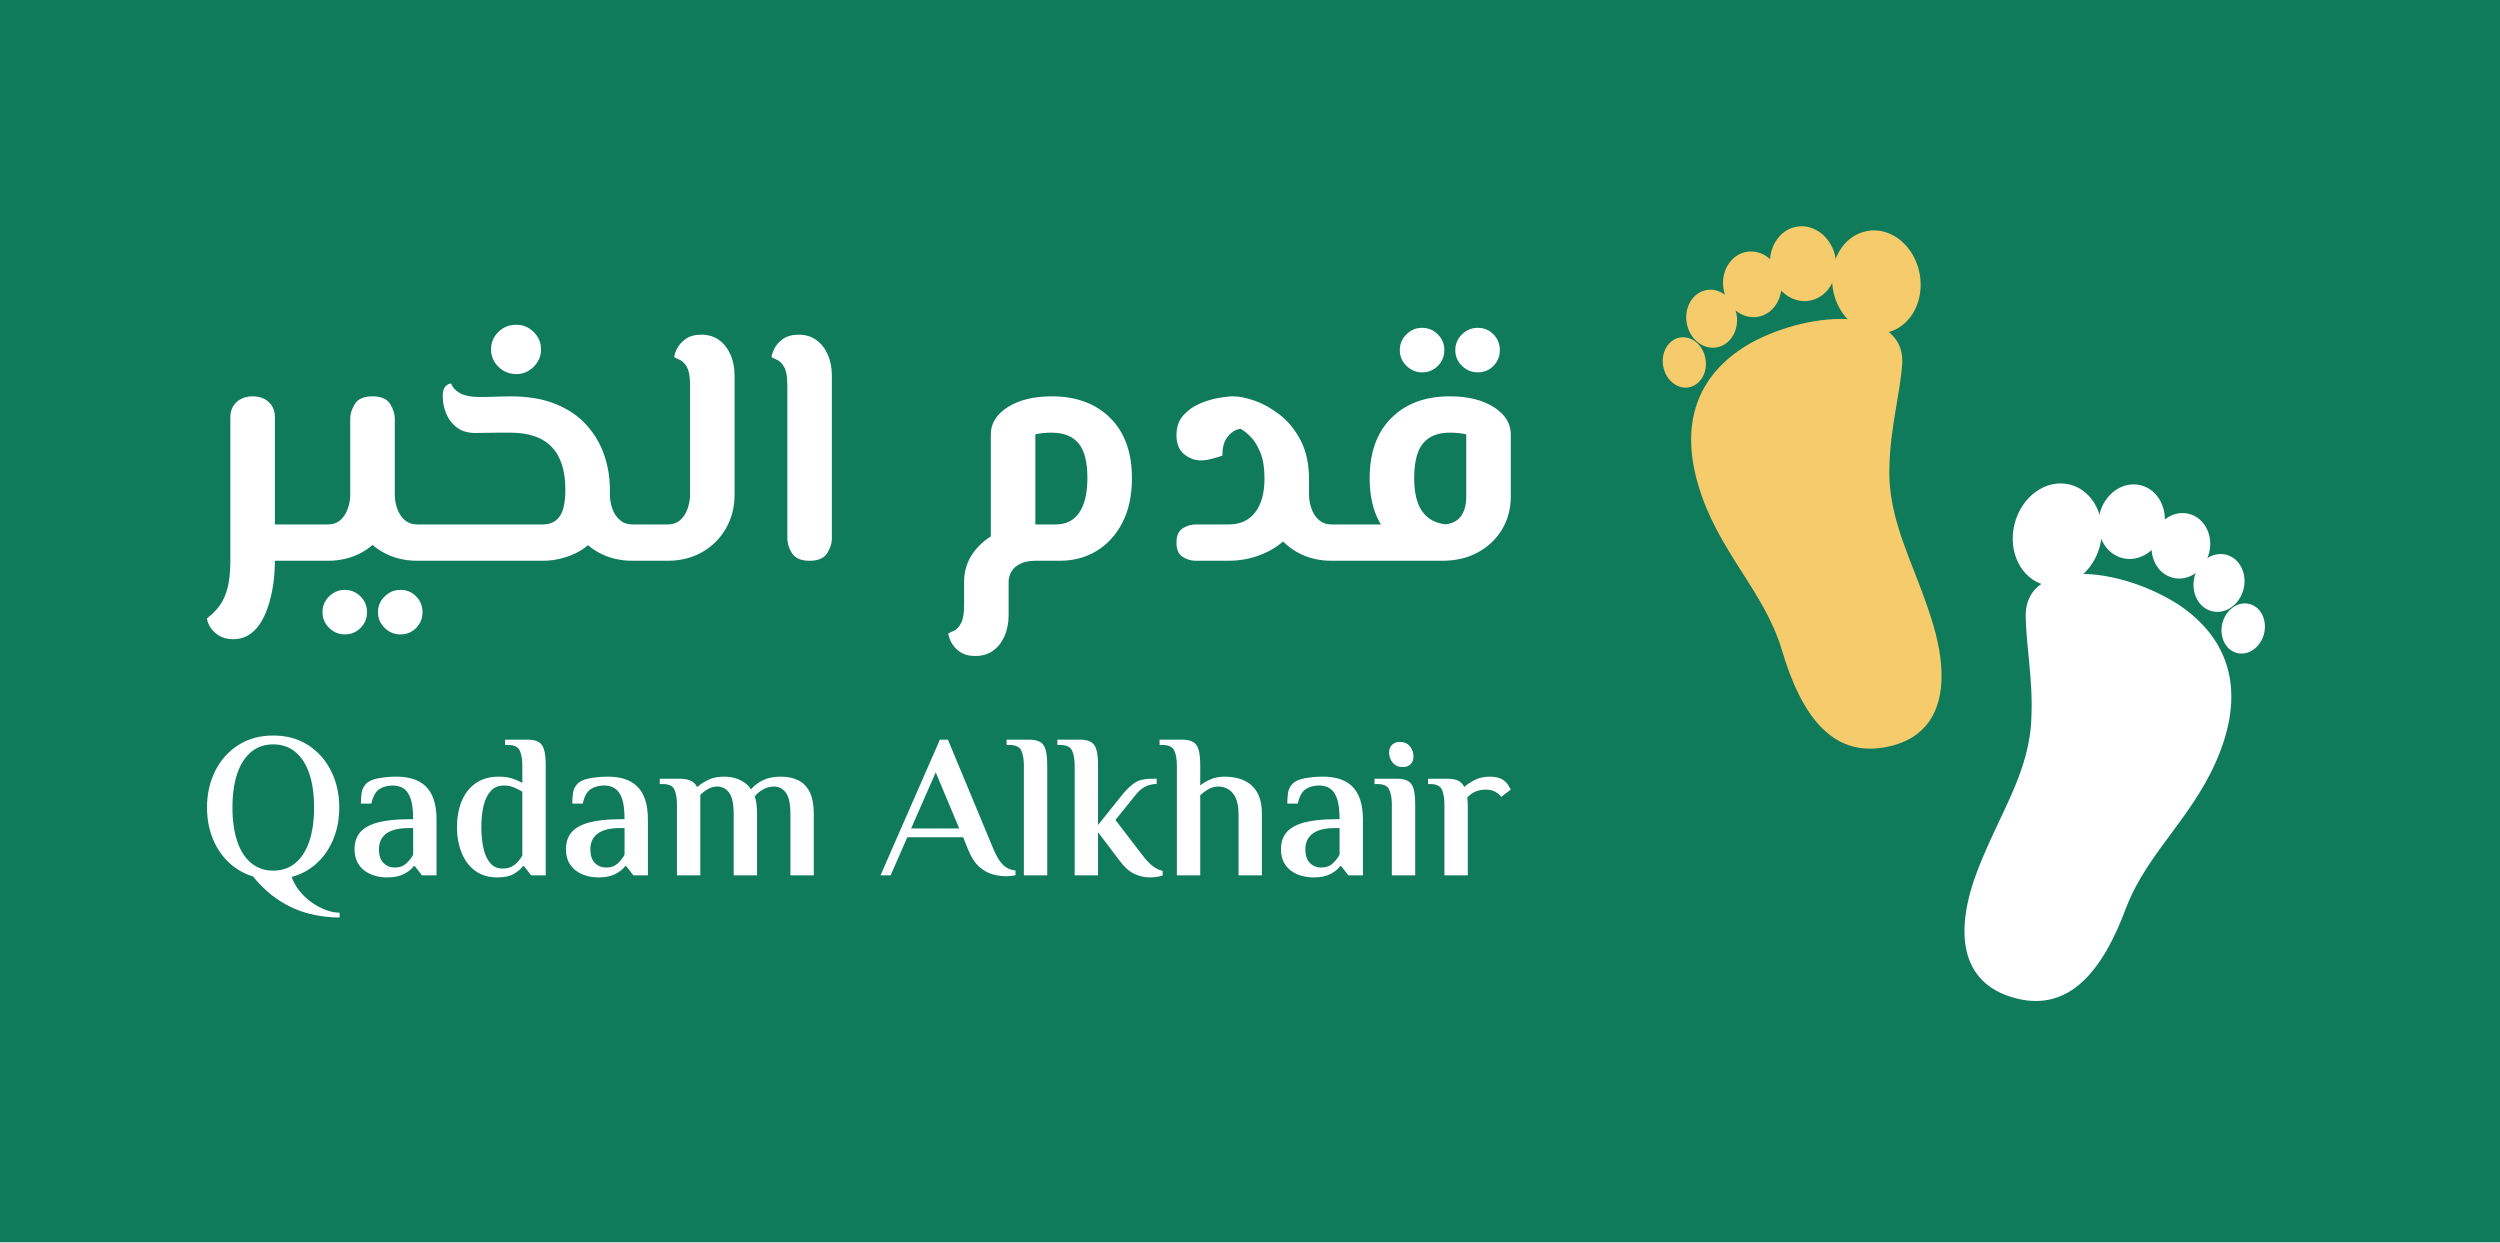
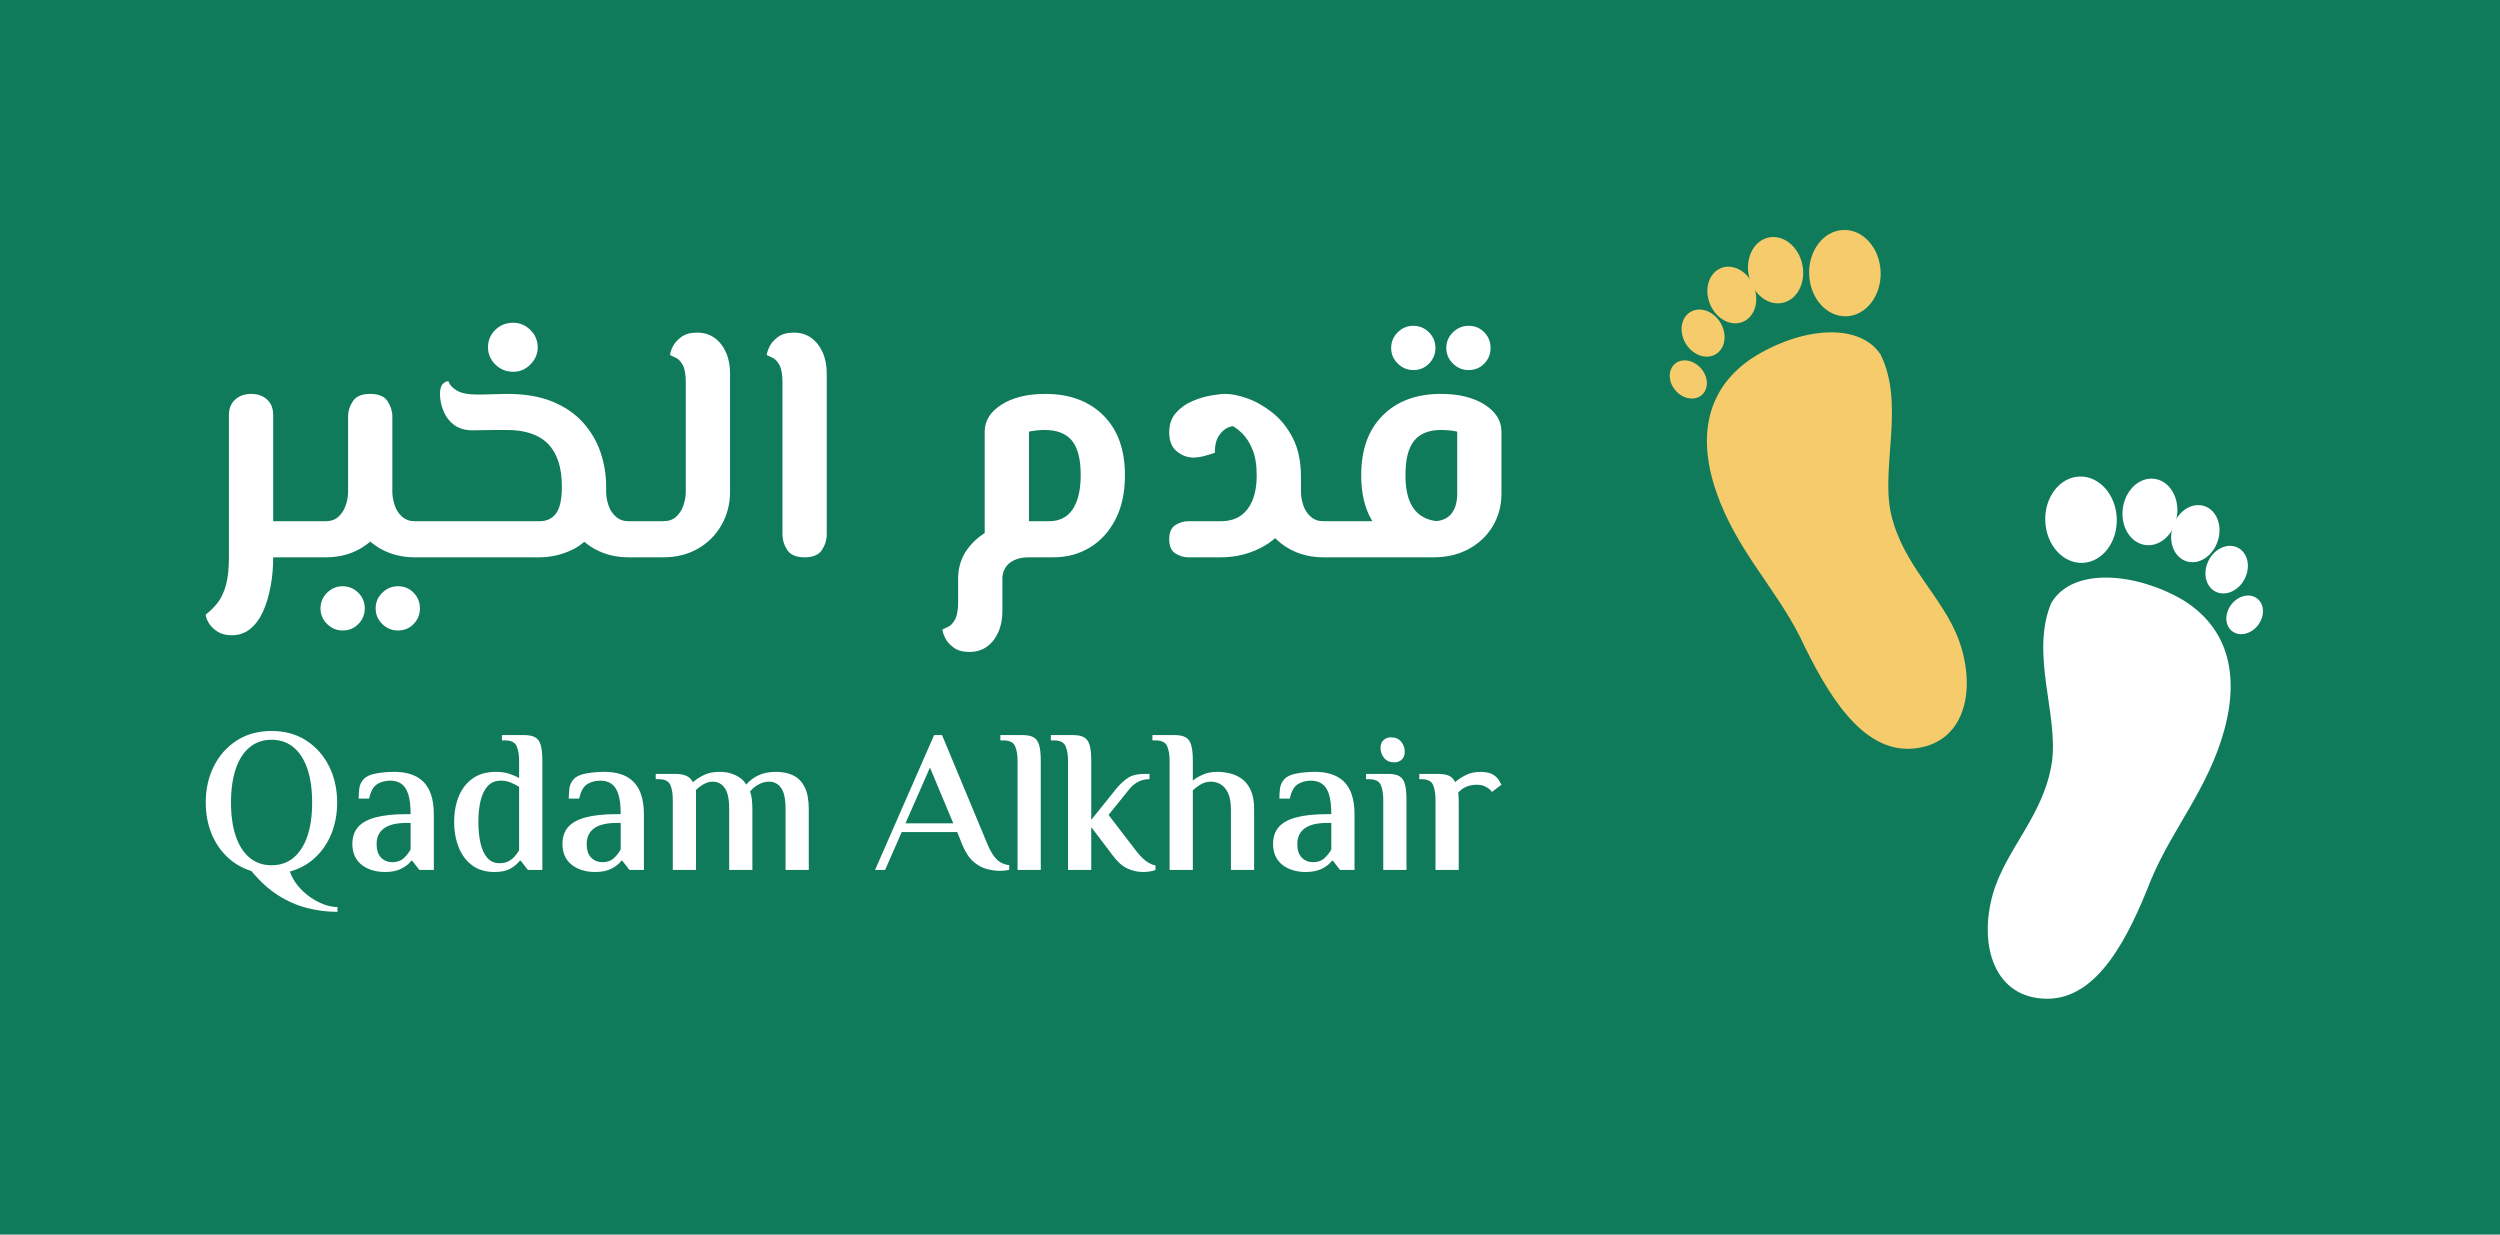
- <svg xmlns="http://www.w3.org/2000/svg" viewBox="0 0 483 240" width="483" height="240" role="img">
-   <rect width="483" height="240" fill="#0F7B5A" />
+ <svg xmlns="http://www.w3.org/2000/svg" viewBox="0 0 486 240" width="486" height="240" role="img">
+   <rect width="486" height="240" fill="#0F7B5A" />
  <g transform="translate(38.68 108.34) scale(0.6618)">
    <path d="M21.80 0.00V-10.60H32.10V0.00Z M9.60 22.90Q7.10 22.90 5.40 21.80Q3.70 20.70 2.85 19.25Q2.00 17.80 2.00 16.80Q4.10 15.20 5.60 13.20Q7.10 11.20 7.95 8.05Q8.80 4.90 8.80 0.00V-41.80Q8.80 -44.70 10.65 -46.35Q12.50 -48.00 15.30 -48.00Q18.20 -48.00 20.00 -46.35Q21.80 -44.70 21.80 -41.80V0.00Q21.80 4.40 21.05 8.50Q20.30 12.60 18.85 15.85Q17.40 19.10 15.10 21.00Q12.80 22.90 9.60 22.90Z M32.10 0.00V-10.60Q33.20 -10.60 33.65 -9.15Q34.10 -7.70 34.10 -5.30Q34.10 -2.90 33.65 -1.45Q33.20 0.00 32.10 0.00Z M32.10 0.00V-10.60H37.20Q39.50 -10.60 40.95 -11.90Q42.40 -13.20 43.10 -15.25Q43.80 -17.30 43.80 -19.30V-41.40Q43.80 -43.70 45.20 -45.85Q46.60 -48.00 50.30 -48.00Q54.00 -48.00 55.40 -45.85Q56.80 -43.70 56.80 -41.40V-19.30Q56.80 -13.80 54.25 -9.40Q51.70 -5.00 47.30 -2.50Q42.90 0.00 37.20 0.00Z M63.40 0.00Q57.80 0.00 53.35 -2.50Q48.90 -5.00 46.35 -9.40Q43.80 -13.80 43.80 -19.30H56.80Q56.80 -17.30 57.50 -15.25Q58.20 -13.20 59.70 -11.90Q61.20 -10.60 63.40 -10.60H68.50V0.00Z M68.50 0.00V-10.60Q69.60 -10.60 70.05 -9.15Q70.50 -7.70 70.50 -5.30Q70.50 -2.90 70.05 -1.45Q69.60 0.00 68.50 0.00Z M32.10 0.00Q31.10 0.00 30.60 -1.45Q30.10 -2.90 30.10 -5.30Q30.10 -7.70 30.60 -9.15Q31.10 -10.60 32.10 -10.60Z M58.44 21.50Q55.80 21.50 53.85 19.60Q51.90 17.70 51.90 15.00Q51.90 12.31 53.85 10.41Q55.80 8.50 58.44 8.50Q61.20 8.50 63.05 10.41Q64.90 12.31 64.90 15.00Q64.90 17.70 63.05 19.60Q61.20 21.50 58.44 21.50Z M42.22 21.50Q39.60 21.50 37.65 19.60Q35.70 17.70 35.70 15.00Q35.70 12.31 37.63 10.41Q39.56 8.50 42.17 8.50Q44.90 8.50 46.80 10.41Q48.70 12.31 48.70 15.00Q48.70 17.70 46.82 19.60Q44.95 21.50 42.22 21.50Z M126.20 0.00Q120.60 0.00 116.15 -2.50Q111.70 -5.00 109.15 -9.40Q106.60 -13.80 106.60 -19.30V-20.90H119.60V-19.30Q119.60 -17.30 120.30 -15.25Q121.00 -13.20 122.50 -11.90Q124.00 -10.60 126.20 -10.60H131.30V0.00Z M68.50 0.00V-10.60H100.00Q103.20 -10.60 104.90 -12.90Q106.60 -15.20 106.60 -20.80Q106.60 -29.10 102.60 -33.25Q98.60 -37.40 90.50 -37.40Q89.30 -37.40 87.40 -37.40Q85.50 -37.40 83.60 -37.35Q81.70 -37.30 80.40 -37.30Q77.10 -37.30 75.00 -38.85Q72.90 -40.40 71.85 -42.90Q70.80 -45.40 70.80 -48.00Q70.80 -50.10 71.65 -50.95Q72.50 -51.80 73.30 -51.70Q73.80 -50.10 75.80 -48.95Q77.80 -47.80 81.80 -47.80Q82.80 -47.80 84.60 -47.85Q86.40 -47.90 88.15 -47.95Q89.90 -48.00 90.50 -48.00Q98.30 -48.00 103.80 -45.75Q109.30 -43.50 112.80 -39.60Q116.30 -35.70 117.95 -30.85Q119.60 -26.00 119.60 -20.80Q119.60 -13.30 116.70 -8.70Q113.80 -4.10 109.30 -2.05Q104.80 0.00 100.00 0.00Z M68.50 0.00Q67.50 0.00 67.00 -1.45Q66.50 -2.90 66.50 -5.30Q66.50 -7.70 67.00 -9.15Q67.50 -10.60 68.50 -10.60Z M131.30 0.00V-10.60Q132.40 -10.60 132.85 -9.15Q133.30 -7.70 133.30 -5.30Q133.30 -2.90 132.85 -1.45Q132.40 0.00 131.30 0.00Z M92.34 -54.50Q89.20 -54.50 87.05 -56.64Q84.90 -58.78 84.90 -61.68Q84.90 -64.70 87.04 -66.80Q89.17 -68.90 92.31 -68.90Q95.20 -68.90 97.35 -66.78Q99.50 -64.66 99.50 -61.67Q99.50 -58.80 97.36 -56.65Q95.23 -54.50 92.34 -54.50Z M131.30 0.00V-10.60H136.40Q138.70 -10.60 140.15 -11.90Q141.60 -13.20 142.30 -15.25Q143.00 -17.30 143.00 -19.30V-51.30Q143.00 -54.90 142.10 -56.50Q141.20 -58.10 140.10 -58.60Q139.00 -59.10 138.40 -59.40Q138.40 -60.30 139.15 -61.85Q139.90 -63.40 141.65 -64.70Q143.40 -66.00 146.30 -66.00Q149.30 -66.00 151.45 -64.45Q153.60 -62.90 154.80 -60.20Q156.00 -57.50 156.00 -54.00V-19.30Q156.00 -13.80 153.45 -9.40Q150.90 -5.00 146.50 -2.50Q142.10 0.00 136.40 0.00Z M131.30 0.00Q130.30 0.00 129.80 -1.45Q129.30 -2.90 129.30 -5.30Q129.30 -7.70 129.80 -9.15Q130.30 -10.60 131.30 -10.60Z M177.90 0.00Q174.20 0.00 172.80 -2.15Q171.40 -4.30 171.40 -6.80V-51.30Q171.40 -54.90 170.50 -56.50Q169.60 -58.10 168.50 -58.60Q167.40 -59.10 166.80 -59.40Q166.80 -60.20 167.55 -61.80Q168.30 -63.40 170.05 -64.70Q171.80 -66.00 174.80 -66.00Q177.70 -66.00 179.85 -64.45Q182.00 -62.90 183.20 -60.20Q184.40 -57.50 184.40 -54.00V-6.60Q184.40 -4.30 183.00 -2.15Q181.60 0.00 177.90 0.00Z M226.30 27.80Q223.40 27.80 221.65 26.50Q219.90 25.20 219.15 23.60Q218.40 22.00 218.40 21.20Q219.00 20.90 220.10 20.40Q221.20 19.90 222.10 18.25Q223.00 16.60 223.00 13.10V6.20Q223.00 1.30 225.80 -2.50Q228.60 -6.30 233.30 -8.45Q238.00 -10.60 243.80 -10.60H249.70Q254.30 -10.60 256.65 -14.10Q259.00 -17.60 259.00 -24.20Q259.00 -31.20 256.40 -34.30Q253.80 -37.40 248.50 -37.40Q247.20 -37.40 245.85 -37.25Q244.50 -37.10 243.80 -36.90V0.00H230.80V-36.90Q230.80 -41.70 235.75 -44.85Q240.70 -48.00 248.60 -48.00Q259.30 -48.00 265.65 -41.70Q272.00 -35.40 272.00 -24.10Q272.00 -16.50 269.20 -11.10Q266.40 -5.70 261.65 -2.85Q256.90 0.00 251.00 0.00H243.80Q241.20 0.00 239.45 0.85Q237.70 1.70 236.85 3.10Q236.00 4.50 236.00 6.20V15.80Q236.00 19.30 234.80 22.00Q233.60 24.70 231.45 26.25Q229.30 27.80 226.30 27.80Z M330.30 0.00Q324.70 0.00 320.25 -2.50Q315.80 -5.00 313.25 -9.40Q310.70 -13.80 310.70 -19.30V-23.70H323.70V-19.30Q323.70 -17.30 324.40 -15.25Q325.10 -13.20 326.60 -11.90Q328.10 -10.60 330.30 -10.60H335.40V0.00Z M290.60 0.00Q288.60 0.00 286.80 -1.15Q285.00 -2.30 285.00 -5.30Q285.00 -8.30 286.80 -9.45Q288.60 -10.60 290.60 -10.60H300.20Q305.30 -10.60 308.00 -14.15Q310.70 -17.70 310.70 -24.00Q310.70 -28.70 309.45 -31.70Q308.20 -34.70 306.45 -36.40Q304.70 -38.10 303.20 -38.80L305.00 -38.40Q304.00 -38.80 302.45 -38.20Q300.90 -37.60 299.65 -35.80Q298.40 -34.00 298.40 -30.70Q297.30 -30.30 295.45 -29.80Q293.60 -29.30 292.10 -29.30Q289.50 -29.30 287.25 -31.10Q285.00 -32.90 285.00 -36.70Q285.00 -40.20 287.00 -42.45Q289.00 -44.70 291.85 -45.90Q294.70 -47.10 297.40 -47.55Q300.10 -48.00 301.50 -48.00Q304.20 -48.00 307.90 -46.70Q311.60 -45.40 315.25 -42.55Q318.90 -39.70 321.30 -35.05Q323.70 -30.40 323.70 -23.60Q323.70 -15.80 320.35 -10.55Q317.00 -5.30 311.65 -2.65Q306.30 0.00 300.20 0.00Z M335.40 0.00V-10.60Q336.50 -10.60 336.95 -9.15Q337.40 -7.70 337.40 -5.30Q337.40 -2.90 336.95 -1.45Q336.50 0.00 335.40 0.00Z M335.40 0.00V-10.60H362.60Q366.00 -10.60 367.80 -12.70Q369.60 -14.80 369.60 -18.80V-36.90Q368.90 -37.10 367.60 -37.25Q366.30 -37.40 364.80 -37.40Q359.60 -37.40 357.00 -34.30Q354.40 -31.20 354.40 -24.10Q354.40 -17.70 356.75 -14.40Q359.10 -11.10 363.70 -10.60L362.40 -0.10Q356.60 -0.70 351.85 -3.45Q347.10 -6.20 344.25 -11.35Q341.40 -16.50 341.40 -24.10Q341.40 -35.40 347.75 -41.70Q354.10 -48.00 364.80 -48.00Q372.70 -48.00 377.65 -44.85Q382.60 -41.70 382.60 -36.90V-18.80Q382.60 -13.40 380.05 -9.15Q377.50 -4.90 373.00 -2.45Q368.50 0.00 362.60 0.00Z M335.40 0.00Q334.40 0.00 333.90 -1.45Q333.40 -2.90 333.40 -5.30Q333.40 -7.70 333.90 -9.15Q334.40 -10.60 335.40 -10.60Z M372.94 -55.00Q370.30 -55.00 368.35 -56.90Q366.40 -58.80 366.40 -61.50Q366.40 -64.19 368.35 -66.09Q370.30 -68.00 372.94 -68.00Q375.70 -68.00 377.55 -66.09Q379.40 -64.19 379.40 -61.50Q379.40 -58.80 377.55 -56.90Q375.70 -55.00 372.94 -55.00Z M356.72 -55.00Q354.10 -55.00 352.15 -56.90Q350.20 -58.80 350.20 -61.50Q350.20 -64.19 352.13 -66.09Q354.06 -68.00 356.67 -68.00Q359.40 -68.00 361.30 -66.09Q363.20 -64.19 363.20 -61.50Q363.20 -58.80 361.32 -56.90Q359.45 -55.00 356.72 -55.00Z" fill="#FFFFFF" />
  </g>
  <g transform="translate(38.34 169.12) scale(0.3973)">
    <path d="M68.64 20.50Q61.17 20.50 53.80 18.63Q46.44 16.76 39.55 12.38Q32.66 8.00 26.52 0.52Q19.66 -1.60 14.63 -6.42Q9.59 -11.24 6.88 -18.07Q4.17 -24.90 4.17 -33.00Q4.17 -42.86 8.15 -50.78Q12.12 -58.70 19.37 -63.35Q26.61 -68.00 36.35 -68.00Q46.14 -68.00 53.33 -63.35Q60.52 -58.70 64.49 -50.78Q68.47 -42.86 68.47 -33.00Q68.47 -24.70 65.66 -17.76Q62.85 -10.82 57.66 -6.00Q52.48 -1.18 45.32 0.78Q46.58 4.42 49.17 7.61Q51.76 10.80 55.07 13.15Q58.38 15.50 61.94 16.83Q65.50 18.15 68.64 18.15Z M36.35 -2.30Q42.65 -2.30 47.09 -5.95Q51.52 -9.60 53.88 -16.49Q56.23 -23.38 56.23 -33.00Q56.23 -42.68 53.88 -49.54Q51.52 -56.40 47.09 -60.05Q42.65 -63.70 36.35 -63.70Q30.14 -63.70 25.69 -60.05Q21.23 -56.40 18.88 -49.54Q16.53 -42.68 16.53 -33.00Q16.53 -23.38 18.88 -16.49Q21.23 -9.60 25.69 -5.95Q30.14 -2.30 36.35 -2.30Z M91.89 1.00Q88.55 1.00 85.68 0.14Q82.82 -0.71 80.61 -2.40Q78.40 -4.09 77.15 -6.67Q75.91 -9.25 75.91 -12.70Q75.91 -17.79 78.69 -21.00Q81.48 -24.20 87.36 -25.75Q93.23 -27.30 102.30 -27.30H104.41Q104.41 -33.70 103.19 -37.27Q101.96 -40.83 99.73 -42.27Q97.50 -43.70 94.50 -43.70Q90.77 -43.70 88.01 -41.96Q85.25 -40.22 84.09 -34.91H79.00Q79.00 -37.51 79.33 -40.03Q79.66 -42.54 81.50 -44.50Q83.34 -46.46 87.55 -47.23Q91.76 -48.00 96.50 -48.00Q100.79 -48.00 104.32 -46.90Q107.85 -45.81 110.42 -43.39Q112.99 -40.98 114.38 -36.95Q115.77 -32.91 115.77 -27.00V0.00H108.70L105.20 -4.50H104.70Q103.32 -2.48 100.10 -0.74Q96.88 1.00 91.89 1.00Z M95.50 -3.80Q98.96 -3.80 101.14 -5.85Q103.32 -7.91 104.41 -10.09V-23.00H102.30Q94.97 -23.00 91.37 -20.34Q87.77 -17.68 87.77 -12.70Q87.77 -8.22 89.99 -6.01Q92.21 -3.80 95.50 -3.80Z M145.48 1.00Q138.89 1.00 134.51 -2.27Q130.12 -5.54 127.92 -11.14Q125.71 -16.74 125.71 -23.50Q125.71 -30.36 127.94 -35.91Q130.16 -41.46 134.72 -44.73Q139.27 -48.00 146.19 -48.00Q149.91 -48.00 152.71 -47.05Q155.50 -46.10 157.50 -45.00V-53.41Q157.50 -57.91 156.25 -60.66Q155.00 -63.41 150.50 -63.41H149.10V-66.00H159.87Q163.37 -66.00 165.32 -64.92Q167.27 -63.85 168.07 -61.13Q168.87 -58.41 168.87 -53.41V0.00H161.80L158.30 -4.50H157.80Q156.38 -2.54 153.45 -0.77Q150.52 1.00 145.48 1.00Z M147.89 -3.30Q150.58 -3.30 152.42 -4.31Q154.26 -5.33 155.48 -6.80Q156.70 -8.27 157.50 -9.59V-40.70Q155.74 -41.80 153.43 -42.75Q151.13 -43.70 148.60 -43.70Q144.57 -43.70 142.14 -41.04Q139.72 -38.38 138.64 -33.84Q137.57 -29.30 137.57 -23.50Q137.57 -17.80 138.59 -13.21Q139.62 -8.62 141.90 -5.96Q144.19 -3.30 147.89 -3.30Z M194.69 1.00Q191.35 1.00 188.48 0.14Q185.62 -0.71 183.41 -2.40Q181.20 -4.09 179.95 -6.67Q178.71 -9.25 178.71 -12.70Q178.71 -17.79 181.49 -21.00Q184.28 -24.20 190.16 -25.75Q196.03 -27.30 205.10 -27.30H207.21Q207.21 -33.70 205.99 -37.27Q204.76 -40.83 202.53 -42.27Q200.30 -43.70 197.30 -43.70Q193.57 -43.70 190.81 -41.96Q188.05 -40.22 186.89 -34.91H181.80Q181.80 -37.51 182.13 -40.03Q182.46 -42.54 184.30 -44.50Q186.14 -46.46 190.35 -47.23Q194.56 -48.00 199.30 -48.00Q203.59 -48.00 207.12 -46.90Q210.65 -45.81 213.22 -43.39Q215.79 -40.98 217.18 -36.95Q218.57 -32.91 218.57 -27.00V0.00H211.50L208.00 -4.50H207.50Q206.12 -2.48 202.90 -0.74Q199.68 1.00 194.69 1.00Z M198.30 -3.80Q201.76 -3.80 203.94 -5.85Q206.12 -7.91 207.21 -10.09V-23.00H205.10Q197.77 -23.00 194.17 -20.34Q190.57 -17.68 190.57 -12.70Q190.57 -8.22 192.79 -6.01Q195.01 -3.80 198.30 -3.80Z M232.69 0.00V-34.41Q232.69 -38.91 231.47 -41.66Q230.25 -44.41 225.75 -44.41H224.34V-47.00H233.87Q237.20 -47.00 239.29 -46.07Q241.39 -45.14 242.37 -43.12H242.81Q244.65 -44.84 247.86 -46.42Q251.07 -48.00 255.57 -48.00Q258.88 -48.00 261.45 -47.13Q264.03 -46.27 265.88 -44.86Q267.73 -43.45 268.63 -41.77Q270.88 -44.46 274.45 -46.23Q278.02 -48.00 283.16 -48.00Q288.02 -48.00 291.62 -46.26Q295.21 -44.53 297.22 -40.56Q299.23 -36.59 299.23 -29.76V0.00H287.87V-29.82Q287.87 -37.20 285.65 -40.20Q283.43 -43.20 279.87 -43.20Q277.03 -43.20 274.43 -41.70Q271.83 -40.19 270.49 -38.30Q271.12 -36.96 271.38 -34.56Q271.64 -32.15 271.64 -29.76V0.00H260.28V-29.82Q260.28 -37.20 258.06 -40.20Q255.84 -43.20 252.28 -43.20Q249.93 -43.20 247.73 -41.93Q245.53 -40.65 244.05 -39.14V0.00Z M392.85 0.44Q390.00 0.44 386.54 -0.41Q383.07 -1.26 379.83 -4.04Q376.58 -6.82 374.26 -12.56L371.88 -18.53H344.70L336.59 0.00H331.67L360.56 -66.00H364.44L386.68 -12.56Q388.73 -7.67 391.16 -5.21Q393.60 -2.75 397.33 -2.35V-0.06Q396.53 0.14 395.24 0.29Q393.95 0.44 392.85 0.44Z M346.56 -22.82H369.94L358.53 -50.11Z M401.39 0.00V-53.41Q401.39 -57.91 400.14 -60.66Q398.89 -63.41 394.39 -63.41H392.98V-66.00H403.75Q407.25 -66.00 409.20 -64.92Q411.15 -63.85 411.95 -61.13Q412.75 -58.41 412.75 -53.41V0.00Z M462.77 1.00Q458.74 1.00 455.06 -0.75Q451.38 -2.50 448.04 -7.00L437.45 -20.99V0.00H426.09V-53.41Q426.09 -57.91 424.84 -60.66Q423.59 -63.41 419.09 -63.41H417.68V-66.00H428.45Q431.95 -66.00 433.90 -64.92Q435.85 -63.85 436.65 -61.13Q437.45 -58.41 437.45 -53.41V-24.50L449.72 -39.79Q452.49 -43.16 455.45 -45.08Q458.41 -47.00 463.54 -47.00H465.95V-44.44Q463.12 -44.44 460.68 -43.28Q458.23 -42.12 456.16 -39.65L445.92 -26.94L458.90 -10.00Q461.62 -6.38 464.02 -4.54Q466.42 -2.70 468.89 -2.20V0.00Q468.09 0.40 466.30 0.70Q464.51 1.00 462.77 1.00Z M475.79 0.00V-53.41Q475.79 -57.91 474.54 -60.66Q473.29 -63.41 468.79 -63.41H467.38V-66.00H478.15Q481.65 -66.00 483.60 -64.92Q485.55 -63.85 486.35 -61.13Q487.15 -58.41 487.15 -53.41V-43.71Q488.93 -45.25 492.03 -46.63Q495.12 -48.00 498.97 -48.00Q502.29 -48.00 505.52 -47.20Q508.74 -46.40 511.38 -44.39Q514.02 -42.38 515.58 -38.83Q517.15 -35.28 517.15 -29.82V0.00H505.79V-29.53Q505.79 -34.65 504.40 -37.63Q503.00 -40.60 500.77 -41.90Q498.54 -43.20 495.97 -43.20Q493.21 -43.20 490.89 -41.78Q488.58 -40.36 487.15 -38.97V0.00Z M542.39 1.00Q539.05 1.00 536.18 0.14Q533.32 -0.71 531.11 -2.40Q528.90 -4.09 527.65 -6.67Q526.41 -9.25 526.41 -12.70Q526.41 -17.79 529.19 -21.00Q531.98 -24.20 537.86 -25.75Q543.73 -27.30 552.80 -27.30H554.91Q554.91 -33.70 553.69 -37.27Q552.46 -40.83 550.23 -42.27Q548.00 -43.70 545.00 -43.70Q541.27 -43.70 538.51 -41.96Q535.75 -40.22 534.59 -34.91H529.50Q529.50 -37.51 529.83 -40.03Q530.16 -42.54 532.00 -44.50Q533.84 -46.46 538.05 -47.23Q542.26 -48.00 547.00 -48.00Q551.29 -48.00 554.82 -46.90Q558.35 -45.81 560.92 -43.39Q563.49 -40.98 564.88 -36.95Q566.27 -32.91 566.27 -27.00V0.00H559.20L555.70 -4.50H555.20Q553.82 -2.48 550.60 -0.74Q547.38 1.00 542.39 1.00Z M546.00 -3.80Q549.46 -3.80 551.64 -5.85Q553.82 -7.91 554.91 -10.09V-23.00H552.80Q545.47 -23.00 541.87 -20.34Q538.27 -17.68 538.27 -12.70Q538.27 -8.22 540.49 -6.01Q542.71 -3.80 546.00 -3.80Z M580.33 0.00V-34.41Q580.33 -38.91 579.08 -41.66Q577.83 -44.41 573.33 -44.41H571.92V-47.00H582.69Q586.19 -47.00 588.14 -45.92Q590.09 -44.85 590.89 -42.13Q591.69 -39.41 591.69 -34.41V0.00Z M585.72 -52.65Q582.54 -52.65 580.77 -54.78Q579.00 -56.92 579.00 -59.75Q579.00 -62.15 580.46 -63.53Q581.91 -64.90 584.13 -64.90Q587.32 -64.90 589.08 -62.77Q590.85 -60.63 590.85 -57.80Q590.85 -55.40 589.40 -54.02Q587.94 -52.65 585.72 -52.65Z M605.90 0.00V-34.41Q605.90 -38.91 604.68 -41.66Q603.46 -44.41 598.96 -44.41H597.96V-47.00H607.08Q610.64 -47.00 612.59 -46.05Q614.54 -45.10 615.52 -42.97Q617.28 -44.61 620.47 -46.31Q623.66 -48.00 628.08 -48.00Q629.99 -48.00 631.75 -47.56Q633.51 -47.12 634.73 -46.20Q636.18 -45.17 637.01 -43.71Q637.84 -42.26 638.17 -41.70L633.52 -38.17Q632.54 -39.56 630.63 -40.63Q628.71 -41.70 626.17 -41.70Q623.05 -41.70 620.73 -40.62Q618.41 -39.54 617.02 -37.83Q617.14 -36.56 617.20 -35.52Q617.26 -34.48 617.26 -33.76V0.00Z" fill="#FFFFFF" />
  </g>
-   <g transform="translate(285.55 22.94) scale(0.9491)">
-     <g transform="translate(200 0) scale(-1 1)">
-       <g transform="translate(76 128) rotate(-14) scale(0.78) scale(-1 1)">
-         <path d="M-24,-30 C-27,-44 -4,-48 14,-42 C28,-37 36,-26 34,-8 C32,10 22,22 20,38 C18,56 12,68 -2,68 C-18,68 -22,54 -20,38 C-18,22 -13,10 -16,-4 C-18,-14 -22,-22 -24,-30 Z" fill="#FFFFFF" />
-         <ellipse cx="-21" cy="-52" rx="11.5" ry="13.5" fill="#FFFFFF" />
-         <ellipse cx="-3" cy="-60" rx="8.6" ry="9.8" fill="#FFFFFF" />
-         <ellipse cx="11" cy="-57" rx="7.6" ry="8.6" fill="#FFFFFF" />
-         <ellipse cx="23" cy="-50" rx="6.6" ry="7.6" fill="#FFFFFF" />
-         <ellipse cx="32" cy="-40" rx="5.6" ry="6.6" fill="#FFFFFF" />
-       </g>
-       <g transform="translate(128 76) rotate(10) scale(0.78)">
-         <path d="M-24,-30 C-27,-44 -4,-48 14,-42 C28,-37 36,-26 34,-8 C32,10 22,22 20,38 C18,56 12,68 -2,68 C-18,68 -22,54 -20,38 C-18,22 -13,10 -16,-4 C-18,-14 -22,-22 -24,-30 Z" fill="#F6CB6B" />
-         <ellipse cx="-21" cy="-52" rx="11.5" ry="13.5" fill="#F6CB6B" />
-         <ellipse cx="-3" cy="-60" rx="8.6" ry="9.8" fill="#F6CB6B" />
-         <ellipse cx="11" cy="-57" rx="7.6" ry="8.6" fill="#F6CB6B" />
-         <ellipse cx="23" cy="-50" rx="6.6" ry="7.6" fill="#F6CB6B" />
-         <ellipse cx="32" cy="-40" rx="5.6" ry="6.6" fill="#F6CB6B" />
-       </g>
+   <g transform="translate(293.59 31.02) scale(0.8864)">
+     <g transform="translate(128 128) rotate(12) scale(0.74)">
+       <path d="M-21,-38 C-17,-50 2,-52 17,-47 C31,-42 38,-30 37,-12 C36,6 28,20 25,36 C22,54 17,74 2,77 C-13,80 -21,66 -20,50 C-19,36 -10,24 -11,8 C-12,-6 -24,-22 -21,-38 Z" fill="#FFFFFF" />
+       <ellipse cx="-17.5" cy="-64.0" rx="10.6" ry="12.8" transform="rotate(-14 -17.5 -64.0)" fill="#FFFFFF" />
+       <ellipse cx="2.0" cy="-70.5" rx="8.1" ry="9.9" transform="rotate(-4 2.0 -70.5)" fill="#FFFFFF" />
+       <ellipse cx="16.5" cy="-67.0" rx="7.0" ry="8.6" transform="rotate(6 16.5 -67.0)" fill="#FFFFFF" />
+       <ellipse cx="27.8" cy="-58.5" rx="6.0" ry="7.3" transform="rotate(15 27.8 -58.5)" fill="#FFFFFF" />
+       <ellipse cx="35.8" cy="-46.5" rx="5.0" ry="6.1" transform="rotate(25 35.8 -46.5)" fill="#FFFFFF" />
+     </g>
+     <g transform="translate(74 74) rotate(-16) scale(0.74) scale(-1 1)">
+       <path d="M-21,-38 C-17,-50 2,-52 17,-47 C31,-42 38,-30 37,-12 C36,6 28,20 25,36 C22,54 17,74 2,77 C-13,80 -21,66 -20,50 C-19,36 -10,24 -11,8 C-12,-6 -24,-22 -21,-38 Z" fill="#F6CB6B" />
+       <ellipse cx="-17.5" cy="-64.0" rx="10.6" ry="12.8" transform="rotate(-14 -17.5 -64.0)" fill="#F6CB6B" />
+       <ellipse cx="2.0" cy="-70.5" rx="8.1" ry="9.9" transform="rotate(-4 2.0 -70.5)" fill="#F6CB6B" />
+       <ellipse cx="16.5" cy="-67.0" rx="7.0" ry="8.6" transform="rotate(6 16.5 -67.0)" fill="#F6CB6B" />
+       <ellipse cx="27.8" cy="-58.5" rx="6.0" ry="7.3" transform="rotate(15 27.8 -58.5)" fill="#F6CB6B" />
+       <ellipse cx="35.8" cy="-46.5" rx="5.0" ry="6.1" transform="rotate(25 35.8 -46.5)" fill="#F6CB6B" />
    </g>
  </g>
</svg>
